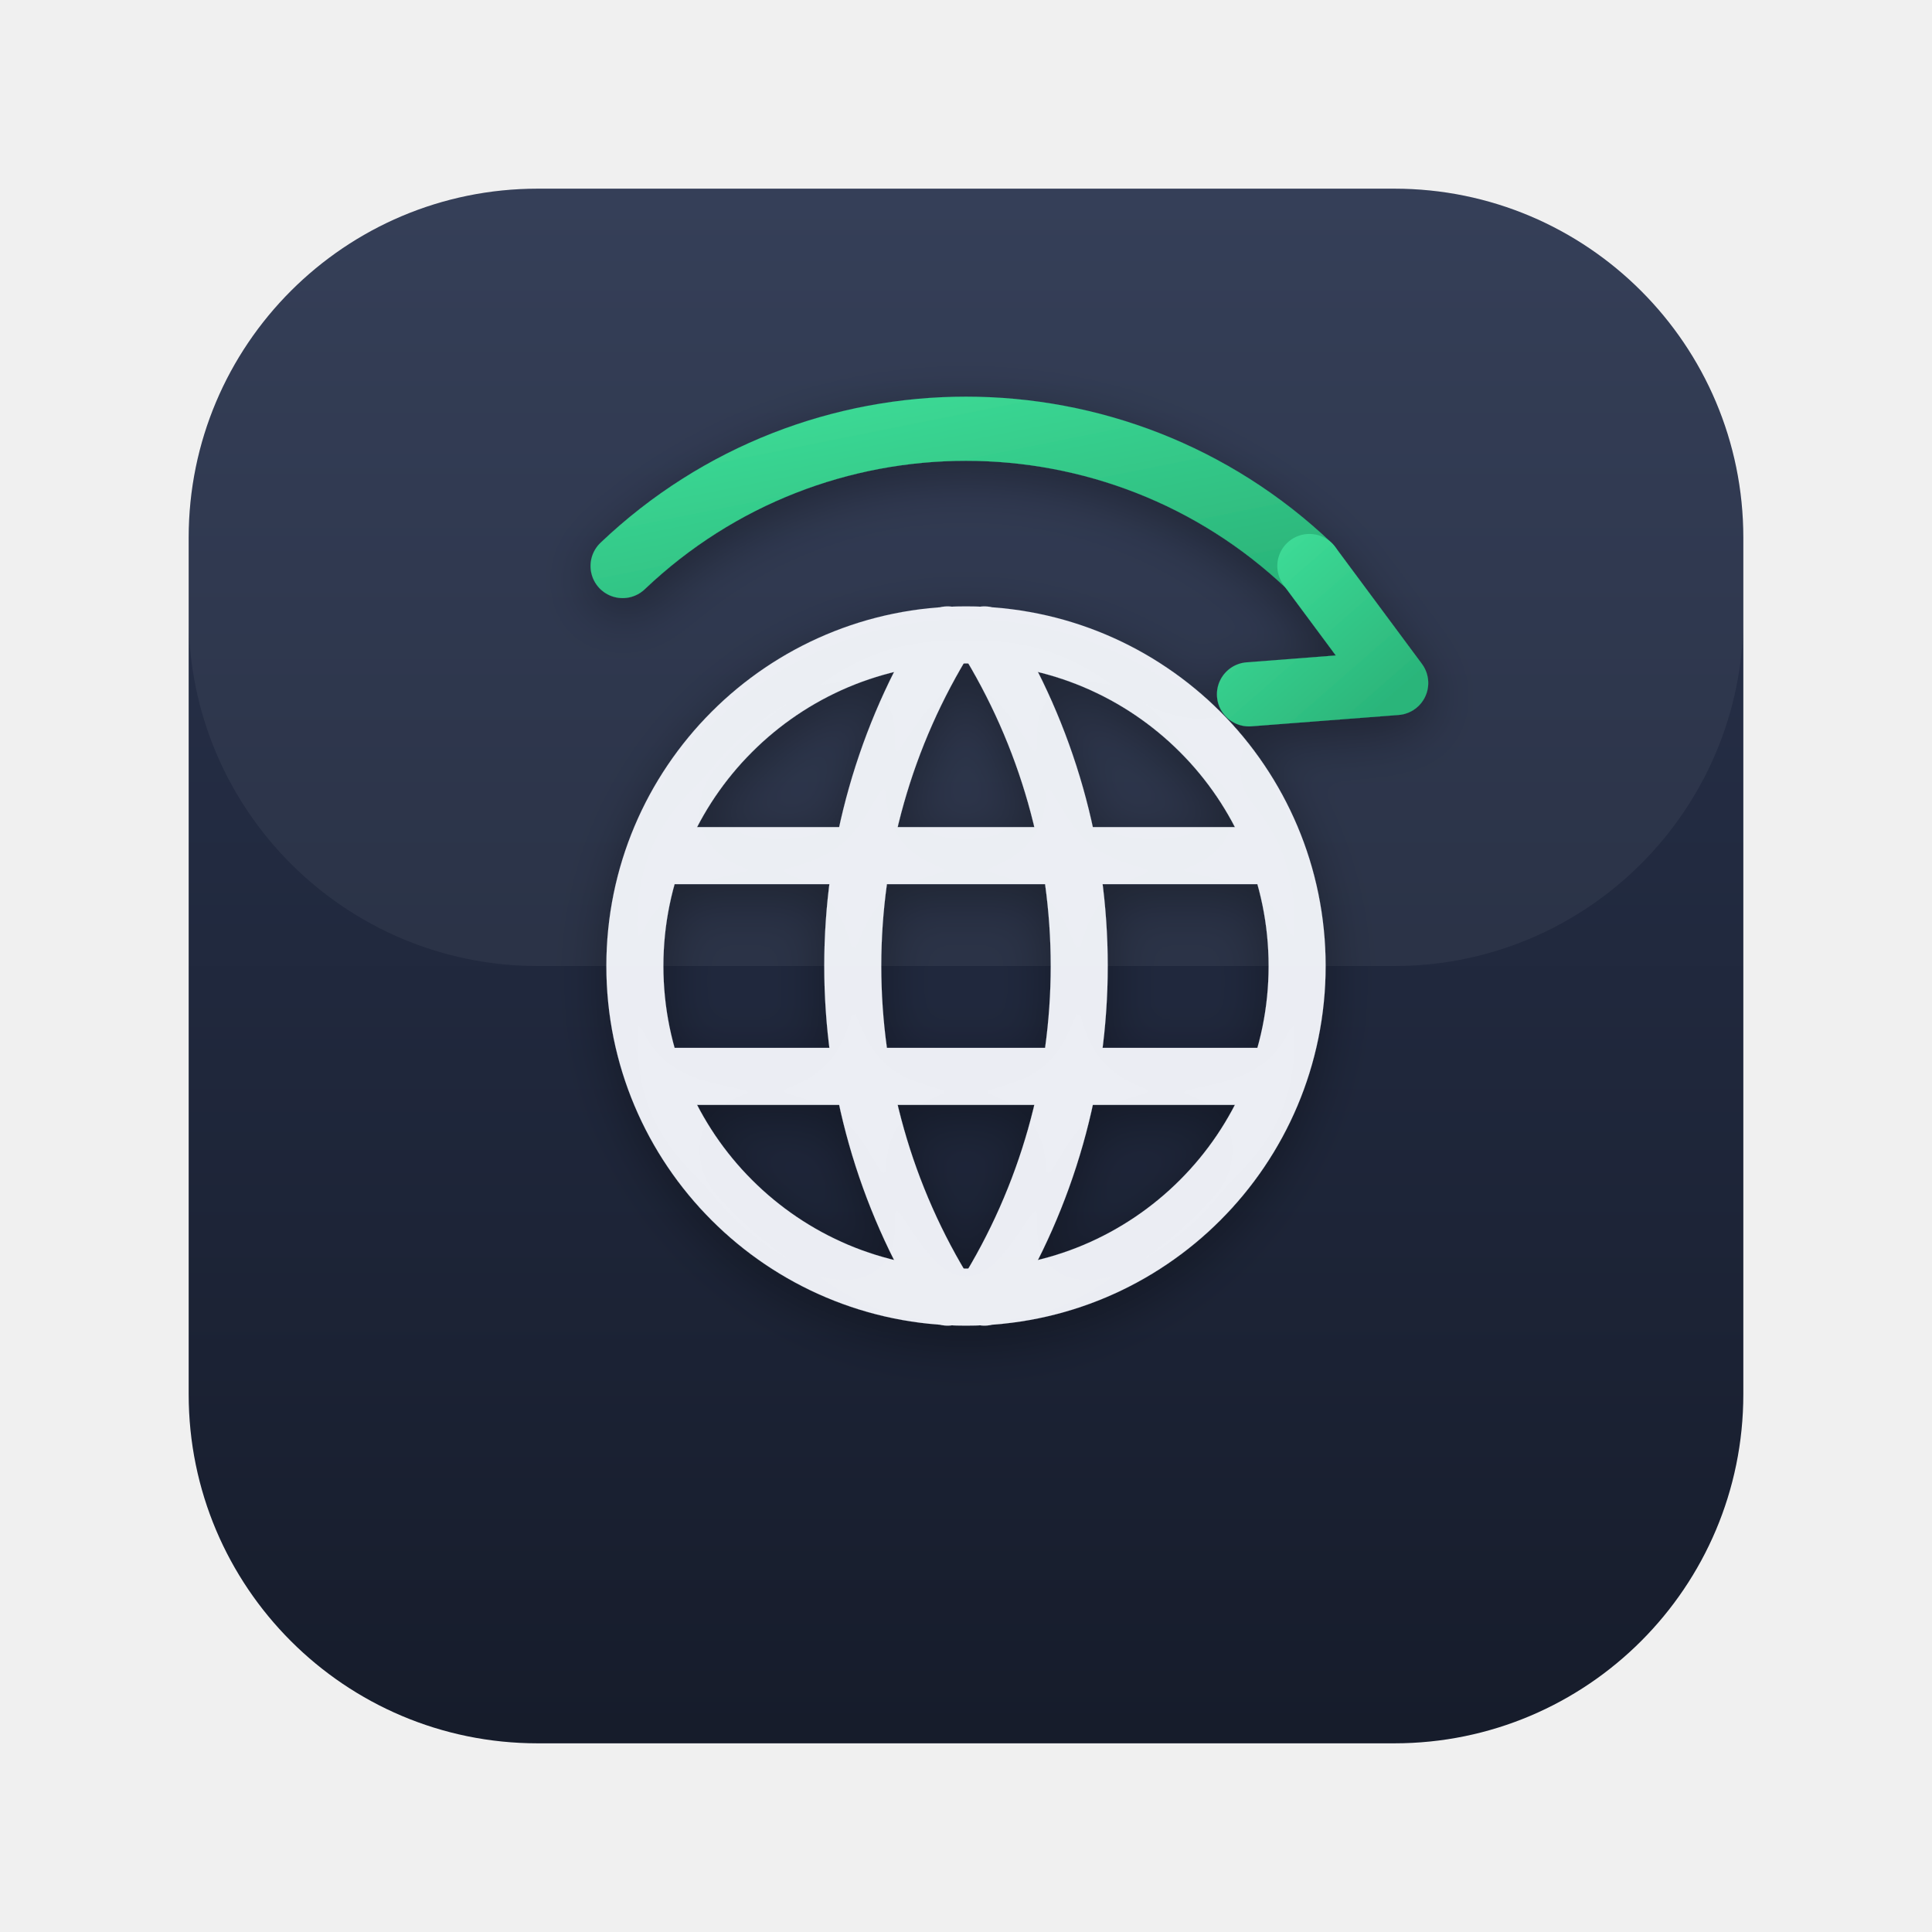
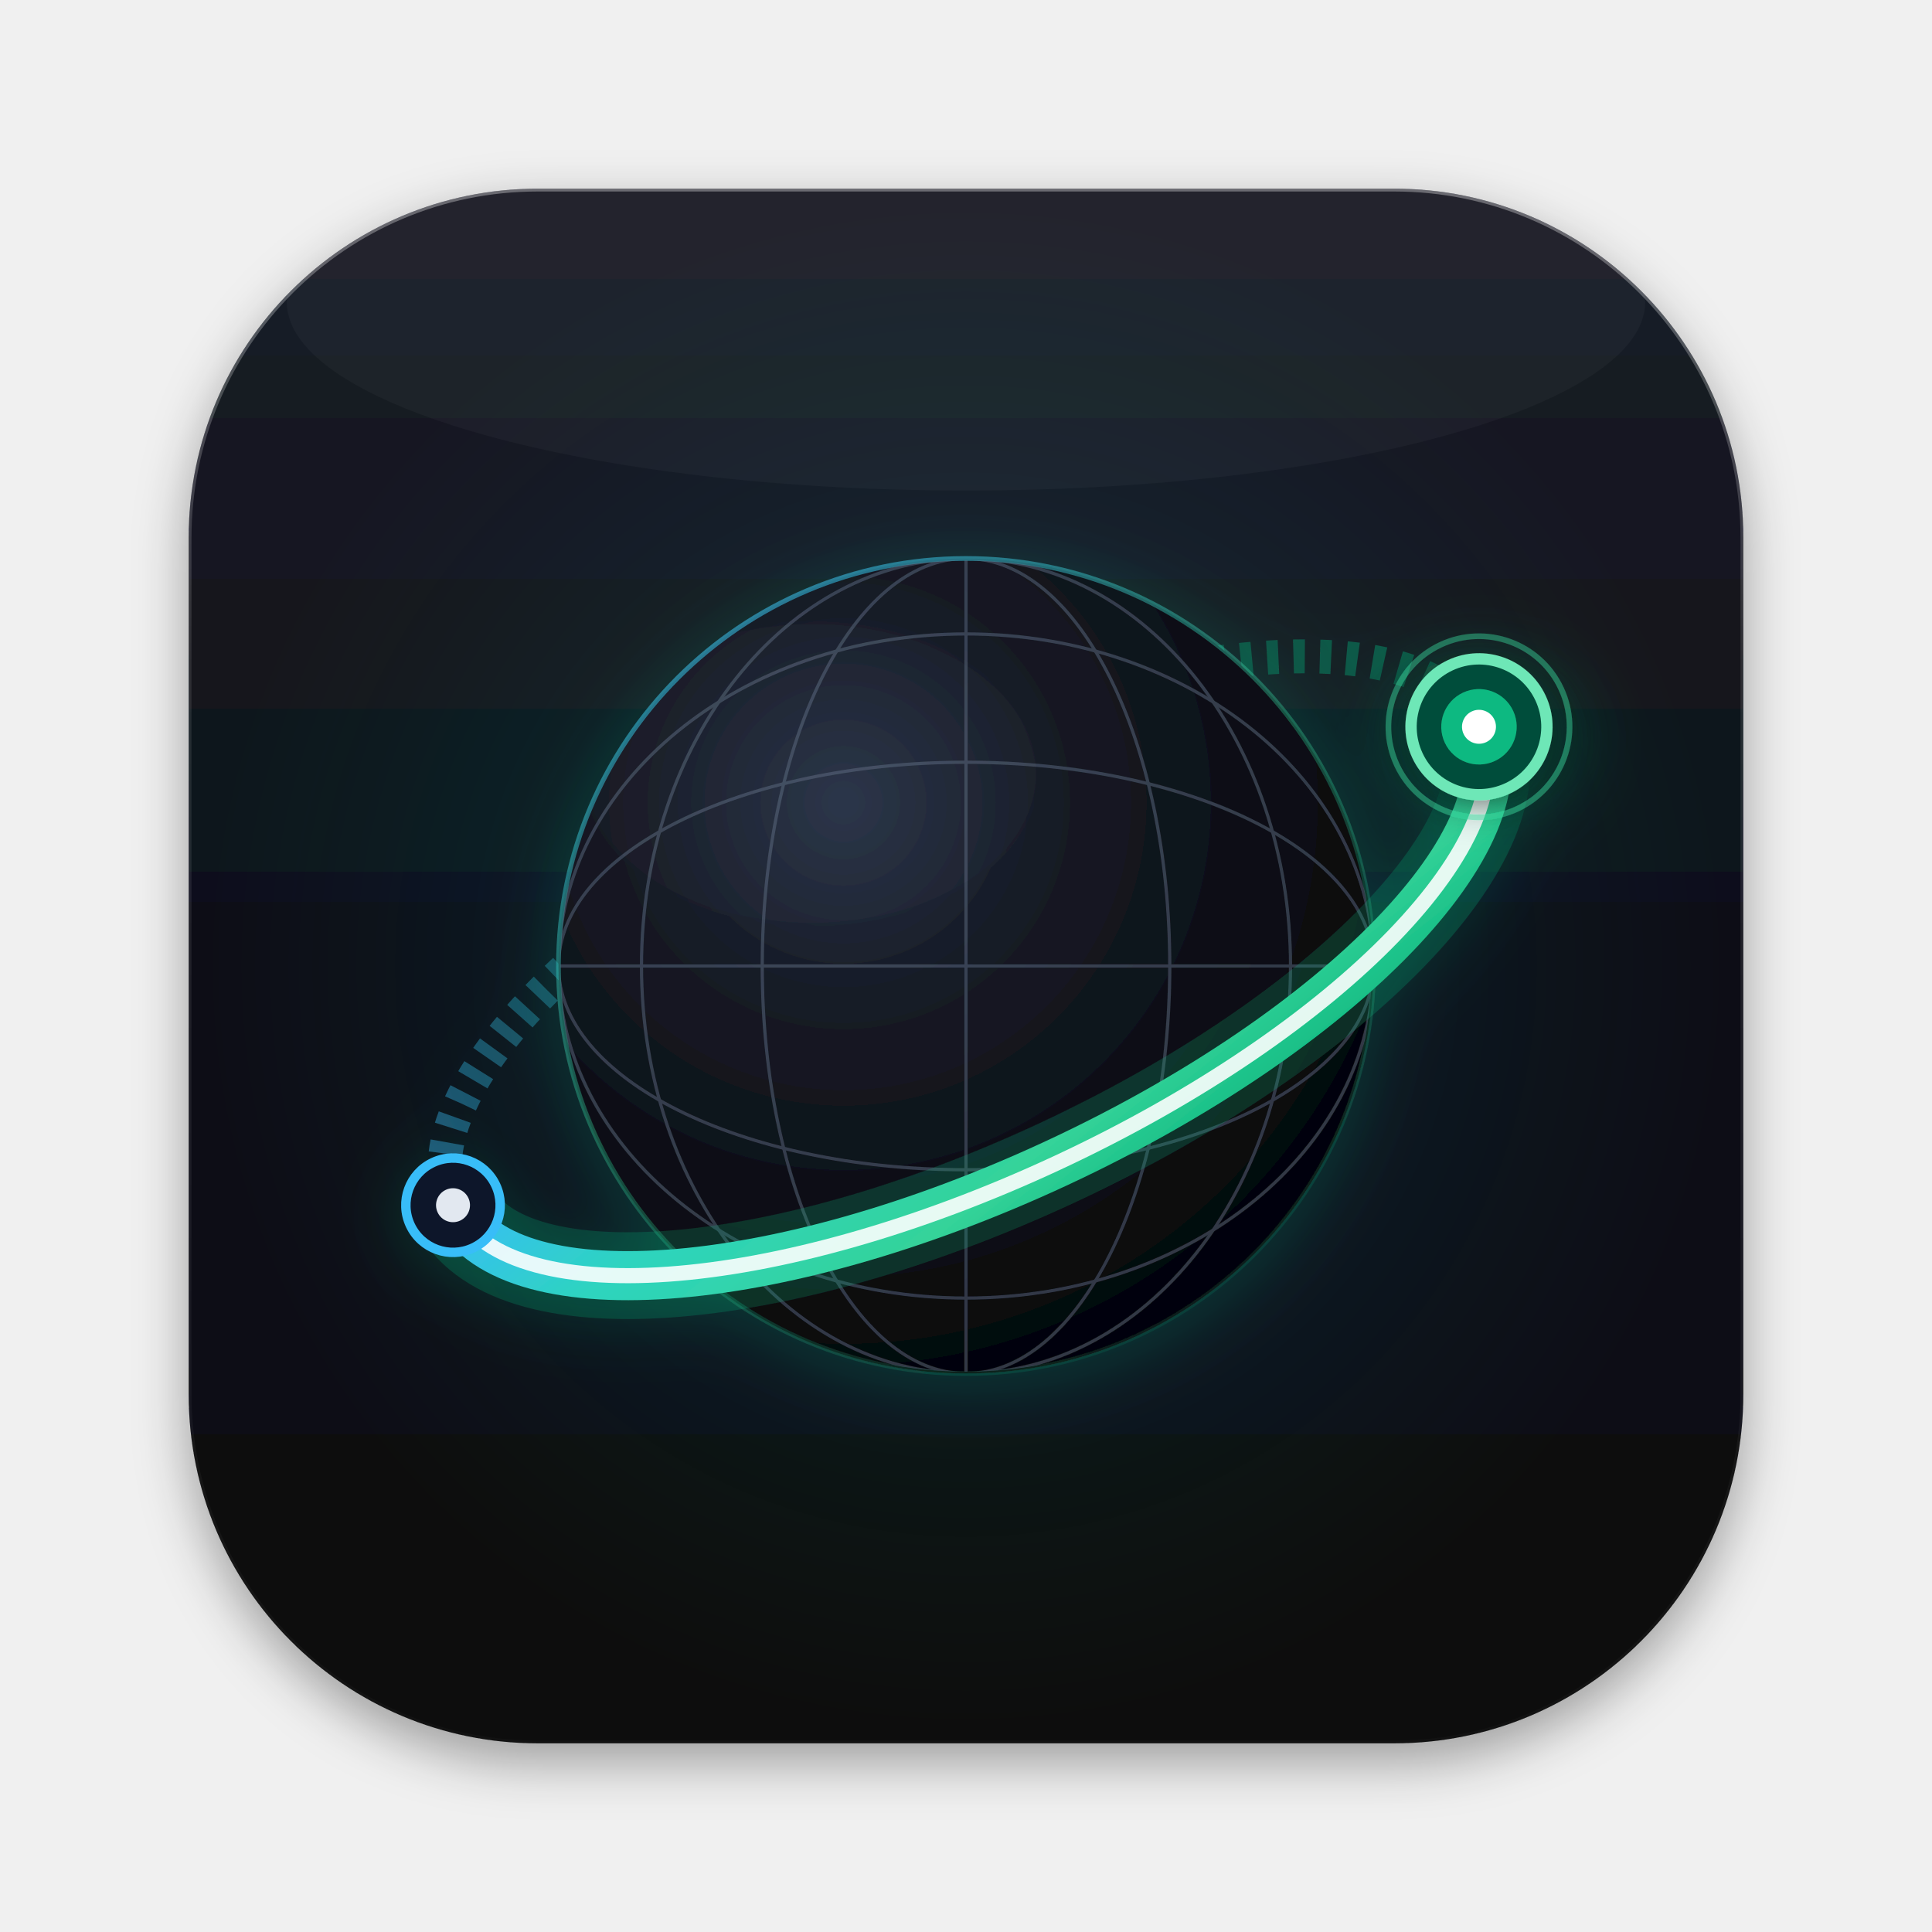
<svg xmlns="http://www.w3.org/2000/svg" width="1024" height="1024" viewBox="0 0 1024 1024">
  <defs>
-     <linearGradient id="body" x1="0" y1="0" x2="0" y2="1">
-       <stop offset="0" stop-color="#2B3550" />
-       <stop offset="1" stop-color="#161C2B" />
+     <linearGradient id="tile-surface" x1="0.5" y1="0" x2="0.5" y2="1">
+       <stop offset="0%" stop-color="#1B1E28" />
+       <stop offset="35%" stop-color="#11131C" />
+       <stop offset="100%" stop-color="#07080D" />
    </linearGradient>
-     <linearGradient id="ring" x1="0" y1="0" x2="1" y2="1">
-       <stop offset="0" stop-color="#3DDC97" />
-       <stop offset="1" stop-color="#2BB57A" />
+     <linearGradient id="tile-rim" x1="0" y1="0" x2="0" y2="1">
+       <stop offset="0%" stop-color="rgba(255, 255, 255, 0.32)" />
+       <stop offset="30%" stop-color="rgba(255, 255, 255, 0.10)" />
+       <stop offset="100%" stop-color="rgba(255, 255, 255, 0.02)" />
    </linearGradient>
-     <filter id="lift" x="-20%" y="-20%" width="140%" height="140%">
-       <feDropShadow dx="0" dy="8" stdDeviation="14" flood-color="#000000" flood-opacity="0.35" />
+     <radialGradient id="halo-glow" cx="50%" cy="50%" r="50%">
+       <stop offset="0%" stop-color="#10B981" stop-opacity="0.28" />
+       <stop offset="45%" stop-color="#06B6D4" stop-opacity="0.08" />
+       <stop offset="100%" stop-color="#10B981" stop-opacity="0" />
+     </radialGradient>
+     <radialGradient id="globe-body" cx="35%" cy="30%" r="70%">
+       <stop offset="0%" stop-color="#283246" />
+       <stop offset="35%" stop-color="#161B26" />
+       <stop offset="75%" stop-color="#0C0E15" />
+       <stop offset="100%" stop-color="#05060A" />
+     </radialGradient>
+     <linearGradient id="globe-rim-stroke" x1="0.2" y1="0" x2="0.8" y2="1">
+       <stop offset="0%" stop-color="#38BDF8" stop-opacity="0.6" />
+       <stop offset="45%" stop-color="#34D399" stop-opacity="0.35" />
+       <stop offset="100%" stop-color="#10B981" stop-opacity="0.1" />
+     </linearGradient>
+     <linearGradient id="orbit-front-grad" x1="0" y1="0" x2="1" y2="0.8">
+       <stop offset="0%" stop-color="#38BDF8" />
+       <stop offset="35%" stop-color="#2DD4BF" />
+       <stop offset="75%" stop-color="#34D399" />
+       <stop offset="100%" stop-color="#10B981" />
+     </linearGradient>
+     <linearGradient id="orbit-back-grad" x1="0" y1="0" x2="1" y2="0">
+       <stop offset="0%" stop-color="#38BDF8" stop-opacity="0.4" />
+       <stop offset="50%" stop-color="#10B981" stop-opacity="0.2" />
+       <stop offset="100%" stop-color="#10B981" stop-opacity="0.4" />
+     </linearGradient>
+     <filter id="tile-drop-shadow" x="-20%" y="-20%" width="140%" height="140%">
+       <feDropShadow dx="0" dy="28" stdDeviation="32" flood-color="#000000" flood-opacity="0.60" />
+       <feDropShadow dx="0" dy="10" stdDeviation="14" flood-color="#000000" flood-opacity="0.35" />
+     </filter>
+     <filter id="globe-depth" x="-25%" y="-25%" width="150%" height="150%">
+       <feDropShadow dx="0" dy="24" stdDeviation="28" flood-color="#000000" flood-opacity="0.70" />
+       <feDropShadow dx="0" dy="6" stdDeviation="18" flood-color="#10B981" flood-opacity="0.22" />
+     </filter>
+     <filter id="beacon-bloom" x="-40%" y="-40%" width="180%" height="180%">
+       <feDropShadow dx="0" dy="0" stdDeviation="12" flood-color="#34D399" flood-opacity="0.85" />
+       <feDropShadow dx="0" dy="4" stdDeviation="14" flood-color="#000000" flood-opacity="0.6" />
    </filter>
  </defs>
-   <rect x="100" y="100" width="824" height="824" rx="185" fill="url(#body)" />
-   <rect x="100" y="100" width="824" height="412" rx="185" fill="#FFFFFF" opacity="0.05" />
-   <g filter="url(#lift)">
-     <g transform="translate(512 512) scale(19.5) translate(-12 -12)" fill="none" stroke="#F2F5FA" stroke-width="1.55" stroke-linecap="round" stroke-linejoin="round" opacity="0.96">
-       <path d="M3 12a9 9 0 1 0 18 0a9 9 0 0 0 -18 0" />
-       <path d="M3.6 9h16.8" />
-       <path d="M3.6 15h16.8" />
-       <path d="M11.5 3a17 17 0 0 0 0 18" />
-       <path d="M12.5 3a17 17 0 0 1 0 18" />
+   <rect x="100" y="100" width="824" height="824" rx="185" fill="url(#tile-surface)" filter="url(#tile-drop-shadow)" />
+   <rect x="100.75" y="100.75" width="822.5" height="822.5" rx="184.25" fill="none" stroke="url(#tile-rim)" stroke-width="1.5" />
+   <g clip-path="url(#tile-boundary)">
+     <clipPath id="tile-boundary">
+       <rect x="100" y="100" width="824" height="824" rx="185" />
+     </clipPath>
+     <circle cx="512" cy="512" r="410" fill="url(#halo-glow)" />
+     <ellipse cx="512" cy="160" rx="360" ry="100" fill="#FFFFFF" opacity="0.035" />
+   </g>
+   <g filter="url(#globe-depth)">
+     <g transform="rotate(-25 512 512)">
+       <path d="M 212 512 A 300 115 0 0 1 812 512" fill="none" stroke="url(#orbit-back-grad)" stroke-width="18" stroke-dasharray="6 8" />
    </g>
-     <g fill="none" stroke="url(#ring)" stroke-width="34" stroke-linecap="round" stroke-linejoin="round">
-       <path d="M330 300 A 264 264 0 0 1 694 300" />
-       <path d="M694 300 l 46 62 l -78 6" />
+     <circle cx="512" cy="512" r="216" fill="url(#globe-body)" stroke="url(#globe-rim-stroke)" stroke-width="2.5" />
+     <g clip-path="url(#globe-clip)" fill="none" stroke="#64748B" stroke-width="1.7" stroke-linecap="round" opacity="0.45">
+       <clipPath id="globe-clip">
+         <circle cx="512" cy="512" r="215" />
+       </clipPath>
+       <line x1="296" y1="512" x2="728" y2="512" />
+       <ellipse cx="512" cy="512" rx="216" ry="108" />
+       <ellipse cx="512" cy="512" rx="216" ry="176" />
+       <line x1="512" y1="296" x2="512" y2="728" />
+       <ellipse cx="512" cy="512" rx="108" ry="216" />
+       <ellipse cx="512" cy="512" rx="172" ry="216" />
+       <ellipse cx="430" cy="410" rx="120" ry="80" fill="#FFFFFF" opacity="0.04" />
+     </g>
+     <g transform="rotate(-25 512 512)">
+       <path d="M 212 512 A 300 115 0 0 0 812 512" fill="none" stroke="#10B981" stroke-width="46" stroke-linecap="round" opacity="0.22" />
+       <path d="M 212 512 A 300 115 0 0 0 812 512" fill="none" stroke="url(#orbit-front-grad)" stroke-width="26" stroke-linecap="round" />
+       <path d="M 212 512 A 300 115 0 0 0 812 512" fill="none" stroke="#FFFFFF" stroke-width="8" stroke-linecap="round" opacity="0.88" />
+       <circle cx="212" cy="512" r="25" fill="#0F172A" stroke="#38BDF8" stroke-width="5" />
+       <circle cx="212" cy="512" r="9" fill="#E2E8F0" />
+       <g filter="url(#beacon-bloom)">
+         <circle cx="812" cy="512" r="48" fill="none" stroke="#34D399" stroke-width="3" opacity="0.45" />
+         <circle cx="812" cy="512" r="36" fill="#044E3B" stroke="#6EE7B7" stroke-width="6" />
+         <circle cx="812" cy="512" r="20" fill="#10B981" />
+         <circle cx="812" cy="512" r="9" fill="#FFFFFF" />
+       </g>
    </g>
  </g>
</svg>
